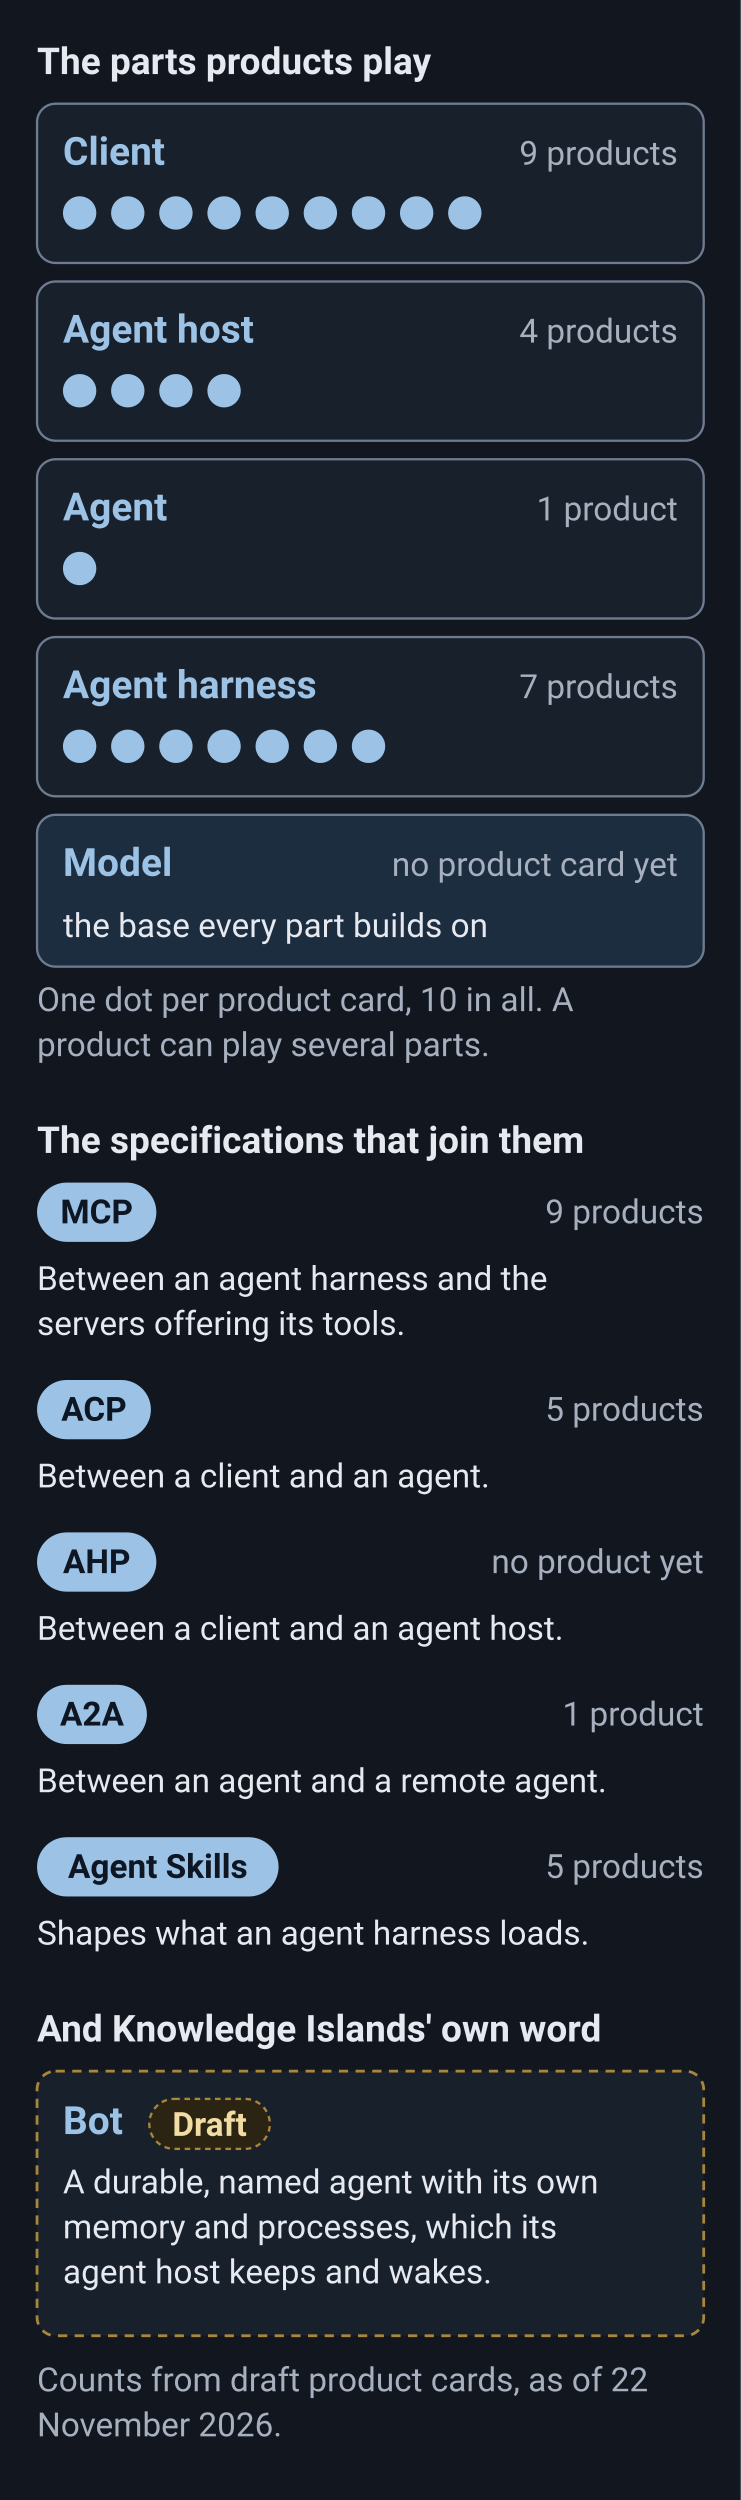
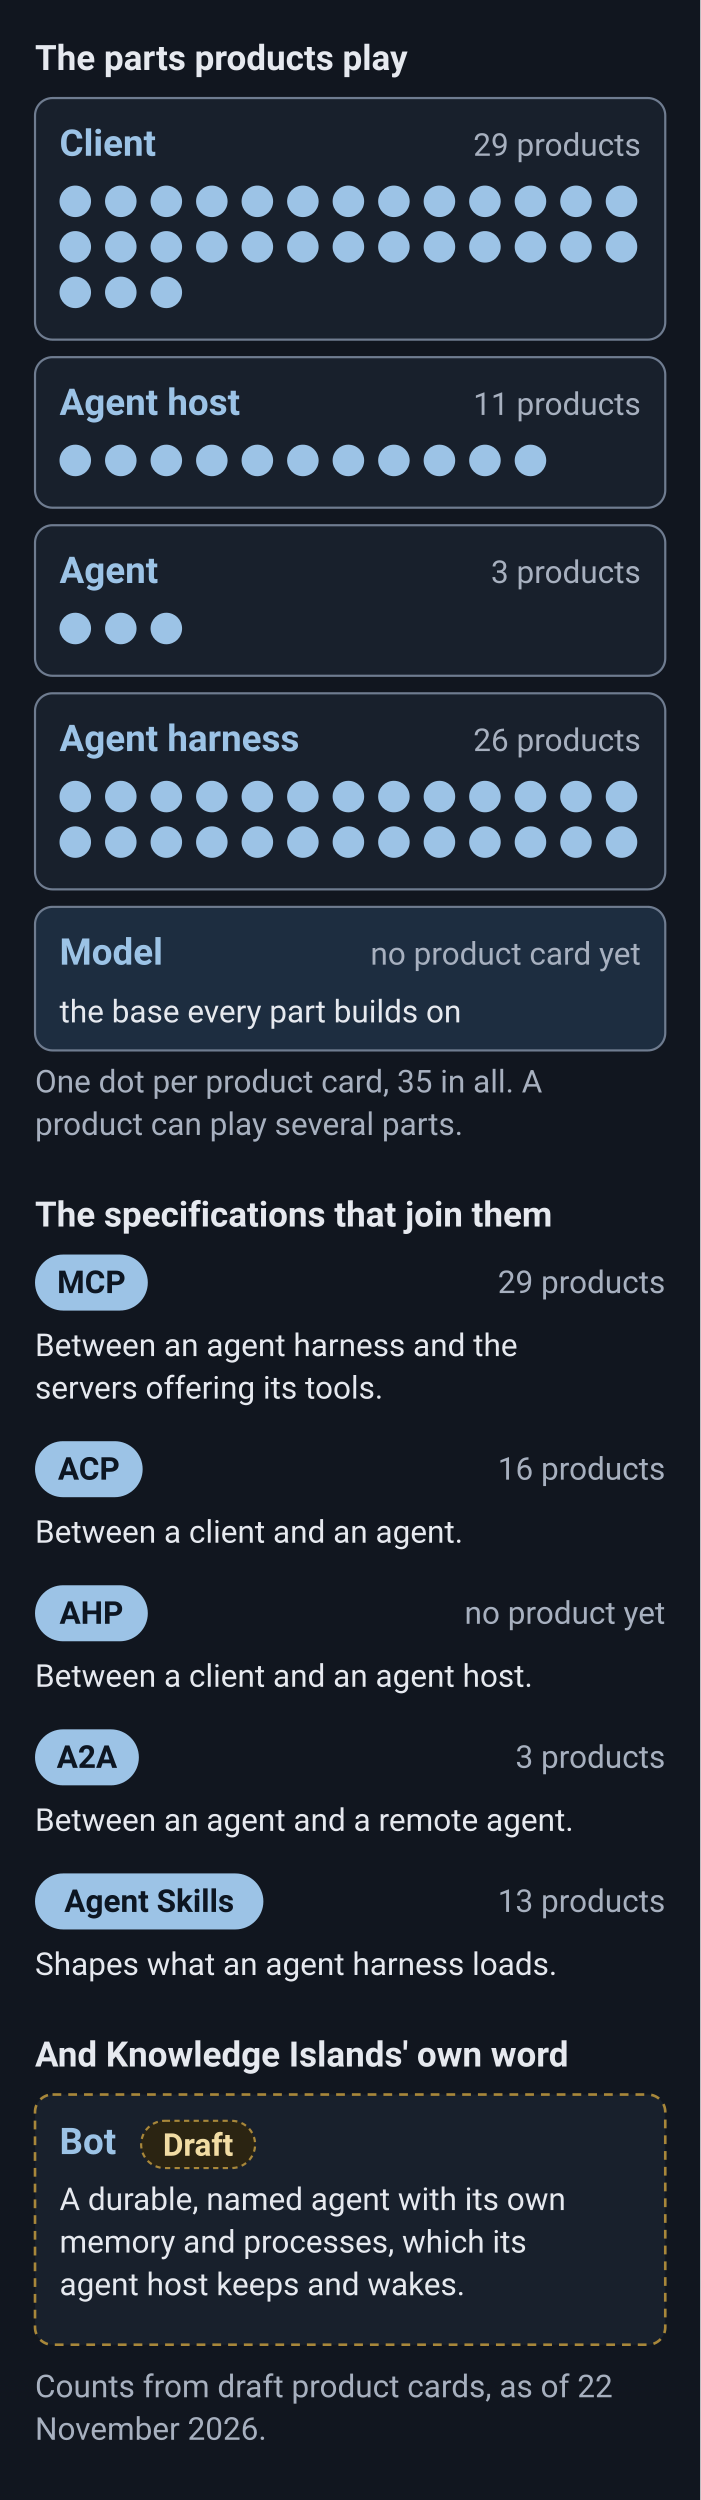
- <svg xmlns="http://www.w3.org/2000/svg" viewBox="0 0 400 1350" width="400" height="1350" role="img" aria-labelledby="ecosystem-map-title ecosystem-map-desc">
+ <svg xmlns="http://www.w3.org/2000/svg" viewBox="0 0 400 1428" width="400" height="1428" role="img" aria-labelledby="ecosystem-map-title ecosystem-map-desc">
  <style>
  text{font-family:ui-sans-serif, system-ui, -apple-system, "Segoe UI", Roboto, "Helvetica Neue", Arial, sans-serif;}
  .b{font-weight:650} .sb{font-weight:600}
  .nf{fill:none}
  
  .bg{fill:#11161f} .card{fill:#18202c} .muted{fill:#151c27} .accent{fill:#1d2d40}
  .primary{fill:#9cc3e6} .notice{fill:#2b2412}
  .ln{stroke:#6f7c90} .lnp{stroke:#9cc3e6} .lnn{stroke:#a8873a}
  .fln{fill:#6f7c90} .fp{fill:#9cc3e6}
  .t{fill:#e6e9ef} .tm{fill:#a7b0bf} .tp{fill:#9cc3e6} .ta{fill:#cfe2f4} .tpf{fill:#0d1622}
  .tn{fill:#f1dca4} .yes{fill:#7fd19b} .partial{fill:#f0c36a} .no{fill:#f19a9a} .unk{fill:#a7b0bf}
  .syes{stroke:#7fd19b} .spartial{stroke:#f0c36a} .sno{stroke:#f19a9a}
</style>
-   <rect class="bg" x="0" y="0" width="400" height="1350" />
+   <rect class="bg" x="0" y="0" width="400" height="1428" />
  <text x="20" y="40" font-size="20" class="t b">The parts products play</text>
-   <rect x="20" y="56" width="360" height="86" rx="10" class="card ln" stroke-width="1.25" />
+   <rect x="20" y="56" width="360" height="138" rx="10" class="card ln" stroke-width="1.25" />
  <text x="34" y="89" font-size="21" class="tp b">Client</text>
-   <text x="366" y="89" font-size="18" class="tm" text-anchor="end">9 products</text>
+   <text x="366" y="89" font-size="18" class="tm" text-anchor="end">29 products</text>
  <circle cx="43" cy="115" r="9" class="fp" />
  <circle cx="69" cy="115" r="9" class="fp" />
  <circle cx="95" cy="115" r="9" class="fp" />
  <circle cx="121" cy="115" r="9" class="fp" />
  <circle cx="147" cy="115" r="9" class="fp" />
  <circle cx="173" cy="115" r="9" class="fp" />
  <circle cx="199" cy="115" r="9" class="fp" />
  <circle cx="225" cy="115" r="9" class="fp" />
  <circle cx="251" cy="115" r="9" class="fp" />
-   <rect x="20" y="152" width="360" height="86" rx="10" class="card ln" stroke-width="1.25" />
-   <text x="34" y="185" font-size="21" class="tp b">Agent host</text>
-   <text x="366" y="185" font-size="18" class="tm" text-anchor="end">4 products</text>
-   <circle cx="43" cy="211" r="9" class="fp" />
-   <circle cx="69" cy="211" r="9" class="fp" />
-   <circle cx="95" cy="211" r="9" class="fp" />
-   <circle cx="121" cy="211" r="9" class="fp" />
-   <rect x="20" y="248" width="360" height="86" rx="10" class="card ln" stroke-width="1.25" />
-   <text x="34" y="281" font-size="21" class="tp b">Agent</text>
-   <text x="366" y="281" font-size="18" class="tm" text-anchor="end">1 product</text>
-   <circle cx="43" cy="307" r="9" class="fp" />
-   <rect x="20" y="344" width="360" height="86" rx="10" class="card ln" stroke-width="1.25" />
-   <text x="34" y="377" font-size="21" class="tp b">Agent harness</text>
-   <text x="366" y="377" font-size="18" class="tm" text-anchor="end">7 products</text>
-   <circle cx="43" cy="403" r="9" class="fp" />
-   <circle cx="69" cy="403" r="9" class="fp" />
-   <circle cx="95" cy="403" r="9" class="fp" />
-   <circle cx="121" cy="403" r="9" class="fp" />
-   <circle cx="147" cy="403" r="9" class="fp" />
-   <circle cx="173" cy="403" r="9" class="fp" />
-   <circle cx="199" cy="403" r="9" class="fp" />
-   <rect x="20" y="440" width="360" height="82" rx="10" class="accent ln" stroke-width="1.25" />
-   <text x="34" y="473" font-size="21" class="tp b">Model</text>
-   <text x="366" y="473" font-size="18" class="tm" text-anchor="end">no product card yet</text>
-   <text x="34" y="506" font-size="18" class="t">the base every part builds on</text>
-   <text x="20" y="546" font-size="18" class="tm">
-     <tspan x="20" dy="0">One dot per product card, 10 in all. A</tspan>
+   <circle cx="277" cy="115" r="9" class="fp" />
+   <circle cx="303" cy="115" r="9" class="fp" />
+   <circle cx="329" cy="115" r="9" class="fp" />
+   <circle cx="355" cy="115" r="9" class="fp" />
+   <circle cx="43" cy="141" r="9" class="fp" />
+   <circle cx="69" cy="141" r="9" class="fp" />
+   <circle cx="95" cy="141" r="9" class="fp" />
+   <circle cx="121" cy="141" r="9" class="fp" />
+   <circle cx="147" cy="141" r="9" class="fp" />
+   <circle cx="173" cy="141" r="9" class="fp" />
+   <circle cx="199" cy="141" r="9" class="fp" />
+   <circle cx="225" cy="141" r="9" class="fp" />
+   <circle cx="251" cy="141" r="9" class="fp" />
+   <circle cx="277" cy="141" r="9" class="fp" />
+   <circle cx="303" cy="141" r="9" class="fp" />
+   <circle cx="329" cy="141" r="9" class="fp" />
+   <circle cx="355" cy="141" r="9" class="fp" />
+   <circle cx="43" cy="167" r="9" class="fp" />
+   <circle cx="69" cy="167" r="9" class="fp" />
+   <circle cx="95" cy="167" r="9" class="fp" />
+   <rect x="20" y="204" width="360" height="86" rx="10" class="card ln" stroke-width="1.25" />
+   <text x="34" y="237" font-size="21" class="tp b">Agent host</text>
+   <text x="366" y="237" font-size="18" class="tm" text-anchor="end">11 products</text>
+   <circle cx="43" cy="263" r="9" class="fp" />
+   <circle cx="69" cy="263" r="9" class="fp" />
+   <circle cx="95" cy="263" r="9" class="fp" />
+   <circle cx="121" cy="263" r="9" class="fp" />
+   <circle cx="147" cy="263" r="9" class="fp" />
+   <circle cx="173" cy="263" r="9" class="fp" />
+   <circle cx="199" cy="263" r="9" class="fp" />
+   <circle cx="225" cy="263" r="9" class="fp" />
+   <circle cx="251" cy="263" r="9" class="fp" />
+   <circle cx="277" cy="263" r="9" class="fp" />
+   <circle cx="303" cy="263" r="9" class="fp" />
+   <rect x="20" y="300" width="360" height="86" rx="10" class="card ln" stroke-width="1.25" />
+   <text x="34" y="333" font-size="21" class="tp b">Agent</text>
+   <text x="366" y="333" font-size="18" class="tm" text-anchor="end">3 products</text>
+   <circle cx="43" cy="359" r="9" class="fp" />
+   <circle cx="69" cy="359" r="9" class="fp" />
+   <circle cx="95" cy="359" r="9" class="fp" />
+   <rect x="20" y="396" width="360" height="112" rx="10" class="card ln" stroke-width="1.25" />
+   <text x="34" y="429" font-size="21" class="tp b">Agent harness</text>
+   <text x="366" y="429" font-size="18" class="tm" text-anchor="end">26 products</text>
+   <circle cx="43" cy="455" r="9" class="fp" />
+   <circle cx="69" cy="455" r="9" class="fp" />
+   <circle cx="95" cy="455" r="9" class="fp" />
+   <circle cx="121" cy="455" r="9" class="fp" />
+   <circle cx="147" cy="455" r="9" class="fp" />
+   <circle cx="173" cy="455" r="9" class="fp" />
+   <circle cx="199" cy="455" r="9" class="fp" />
+   <circle cx="225" cy="455" r="9" class="fp" />
+   <circle cx="251" cy="455" r="9" class="fp" />
+   <circle cx="277" cy="455" r="9" class="fp" />
+   <circle cx="303" cy="455" r="9" class="fp" />
+   <circle cx="329" cy="455" r="9" class="fp" />
+   <circle cx="355" cy="455" r="9" class="fp" />
+   <circle cx="43" cy="481" r="9" class="fp" />
+   <circle cx="69" cy="481" r="9" class="fp" />
+   <circle cx="95" cy="481" r="9" class="fp" />
+   <circle cx="121" cy="481" r="9" class="fp" />
+   <circle cx="147" cy="481" r="9" class="fp" />
+   <circle cx="173" cy="481" r="9" class="fp" />
+   <circle cx="199" cy="481" r="9" class="fp" />
+   <circle cx="225" cy="481" r="9" class="fp" />
+   <circle cx="251" cy="481" r="9" class="fp" />
+   <circle cx="277" cy="481" r="9" class="fp" />
+   <circle cx="303" cy="481" r="9" class="fp" />
+   <circle cx="329" cy="481" r="9" class="fp" />
+   <circle cx="355" cy="481" r="9" class="fp" />
+   <rect x="20" y="518" width="360" height="82" rx="10" class="accent ln" stroke-width="1.25" />
+   <text x="34" y="551" font-size="21" class="tp b">Model</text>
+   <text x="366" y="551" font-size="18" class="tm" text-anchor="end">no product card yet</text>
+   <text x="34" y="584" font-size="18" class="t">the base every part builds on</text>
+   <text x="20" y="624" font-size="18" class="tm">
+     <tspan x="20" dy="0">One dot per product card, 35 in all. A</tspan>
    <tspan x="20" dy="24.3">product can play several parts.</tspan>
  </text>
-   <text x="20" y="622.6" font-size="20" class="t b">The specifications that join them</text>
-   <rect x="20" y="638.6" width="64.434" height="32" rx="16" class="primary" />
-   <text x="52.217" y="660.6" font-size="18" class="tpf b" text-anchor="middle">MCP</text>
-   <text x="380" y="660.6" font-size="18" class="tm" text-anchor="end">9 products</text>
-   <text x="20" y="696.6" font-size="18" class="t">
+   <text x="20" y="700.6" font-size="20" class="t b">The specifications that join them</text>
+   <rect x="20" y="716.6" width="64.434" height="32" rx="16" class="primary" />
+   <text x="52.217" y="738.6" font-size="18" class="tpf b" text-anchor="middle">MCP</text>
+   <text x="380" y="738.6" font-size="18" class="tm" text-anchor="end">29 products</text>
+   <text x="20" y="774.6" font-size="18" class="t">
    <tspan x="20" dy="0">Between an agent harness and the</tspan>
    <tspan x="20" dy="24.3">servers offering its tools.</tspan>
  </text>
-   <rect x="20" y="745.2" width="61.487" height="32" rx="16" class="primary" />
-   <text x="50.743" y="767.2" font-size="18" class="tpf b" text-anchor="middle">ACP</text>
-   <text x="380" y="767.2" font-size="18" class="tm" text-anchor="end">5 products</text>
-   <text x="20" y="803.2" font-size="18" class="t">
+   <rect x="20" y="823.2" width="61.487" height="32" rx="16" class="primary" />
+   <text x="50.743" y="845.2" font-size="18" class="tpf b" text-anchor="middle">ACP</text>
+   <text x="380" y="845.2" font-size="18" class="tm" text-anchor="end">16 products</text>
+   <text x="20" y="881.2" font-size="18" class="t">
    <tspan x="20" dy="0">Between a client and an agent.</tspan>
  </text>
-   <rect x="20" y="827.5" width="64.434" height="32" rx="16" class="primary" />
-   <text x="52.217" y="849.5" font-size="18" class="tpf b" text-anchor="middle">AHP</text>
-   <text x="380" y="849.5" font-size="18" class="tm" text-anchor="end">no product yet</text>
-   <text x="20" y="885.5" font-size="18" class="t">
+   <rect x="20" y="905.5" width="64.434" height="32" rx="16" class="primary" />
+   <text x="52.217" y="927.5" font-size="18" class="tpf b" text-anchor="middle">AHP</text>
+   <text x="380" y="927.5" font-size="18" class="tm" text-anchor="end">no product yet</text>
+   <text x="20" y="963.5" font-size="18" class="t">
    <tspan x="20" dy="0">Between a client and an agent host.</tspan>
  </text>
-   <rect x="20" y="909.8" width="59.326" height="32" rx="16" class="primary" />
-   <text x="49.663" y="931.8" font-size="18" class="tpf b" text-anchor="middle">A2A</text>
-   <text x="380" y="931.8" font-size="18" class="tm" text-anchor="end">1 product</text>
-   <text x="20" y="967.8" font-size="18" class="t">
+   <rect x="20" y="987.8" width="59.326" height="32" rx="16" class="primary" />
+   <text x="49.663" y="1009.8" font-size="18" class="tpf b" text-anchor="middle">A2A</text>
+   <text x="380" y="1009.8" font-size="18" class="tm" text-anchor="end">3 products</text>
+   <text x="20" y="1045.8" font-size="18" class="t">
    <tspan x="20" dy="0">Between an agent and a remote agent.</tspan>
  </text>
-   <rect x="20" y="992.1" width="130.442" height="32" rx="16" class="primary" />
-   <text x="85.221" y="1014.1" font-size="18" class="tpf b" text-anchor="middle">Agent Skills</text>
-   <text x="380" y="1014.1" font-size="18" class="tm" text-anchor="end">5 products</text>
-   <text x="20" y="1050.1" font-size="18" class="t">
+   <rect x="20" y="1070.1" width="130.442" height="32" rx="16" class="primary" />
+   <text x="85.221" y="1092.1" font-size="18" class="tpf b" text-anchor="middle">Agent Skills</text>
+   <text x="380" y="1092.1" font-size="18" class="tm" text-anchor="end">13 products</text>
+   <text x="20" y="1128.1" font-size="18" class="t">
    <tspan x="20" dy="0">Shapes what an agent harness loads.</tspan>
  </text>
-   <text x="20" y="1102.4" font-size="20" class="t b">And Knowledge Islands' own word</text>
-   <rect x="20" y="1118.4" width="360" height="142.9" rx="10" class="card lnn" stroke-width="1.5" stroke-dasharray="5 4" />
-   <text x="34" y="1152.4" font-size="21" class="tp b">Bot</text>
+   <text x="20" y="1180.4" font-size="20" class="t b">And Knowledge Islands' own word</text>
+   <rect x="20" y="1196.4" width="360" height="142.9" rx="10" class="card lnn" stroke-width="1.5" stroke-dasharray="5 4" />
+   <text x="34" y="1230.4" font-size="21" class="tp b">Bot</text>
  <g>
-     <rect x="80.608" y="1133.4" width="65.113" height="27" rx="13.5" class="notice lnn" stroke-width="1.25" stroke-dasharray="3 2.5" />
-     <text x="113.165" y="1153.38" font-size="18" class="tn b" text-anchor="middle">Draft</text>
+     <rect x="80.608" y="1211.4" width="65.113" height="27" rx="13.5" class="notice lnn" stroke-width="1.25" stroke-dasharray="3 2.5" />
+     <text x="113.165" y="1231.38" font-size="18" class="tn b" text-anchor="middle">Draft</text>
  </g>
-   <text x="34" y="1184.4" font-size="18" class="t">
+   <text x="34" y="1262.4" font-size="18" class="t">
    <tspan x="34" dy="0">A durable, named agent with its own</tspan>
    <tspan x="34" dy="24.3">memory and processes, which its</tspan>
    <tspan x="34" dy="24.3">agent host keeps and wakes.</tspan>
  </text>
-   <text x="20" y="1291.3" font-size="18" class="tm">
+   <text x="20" y="1369.3" font-size="18" class="tm">
    <tspan x="20" dy="0">Counts from draft product cards, as of 22</tspan>
    <tspan x="20" dy="24.3">November 2026.</tspan>
  </text>
</svg>
